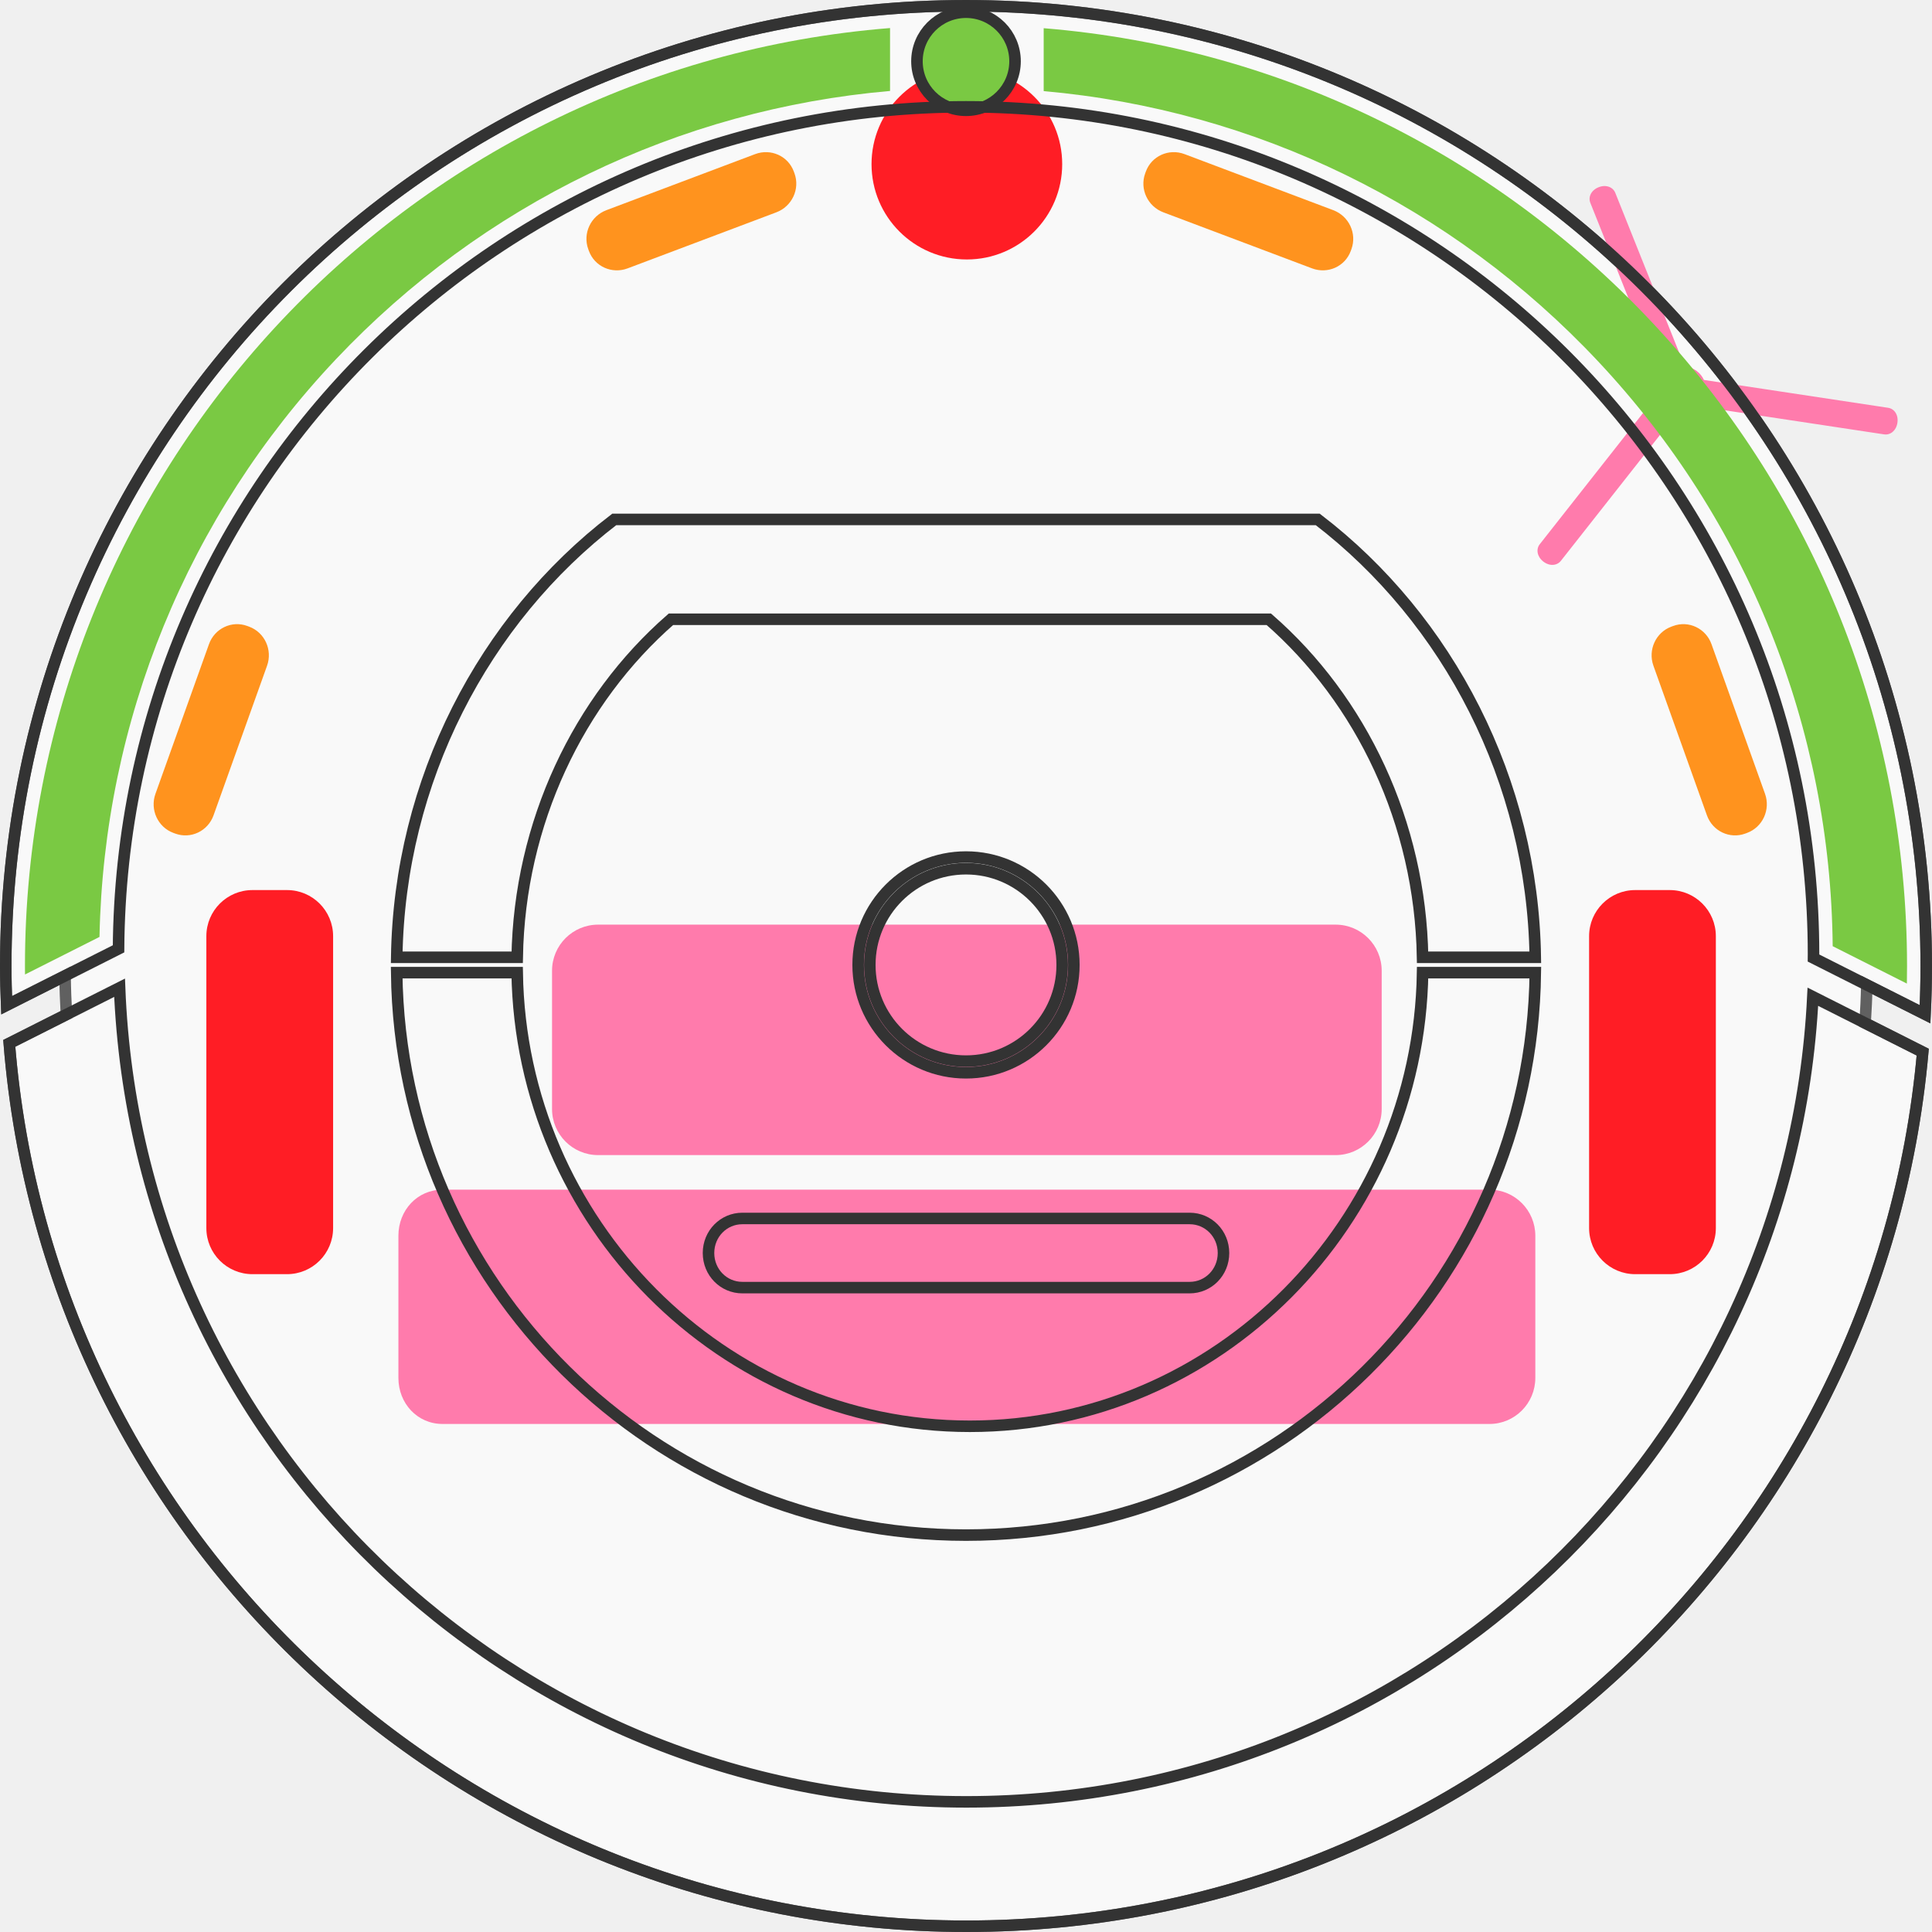
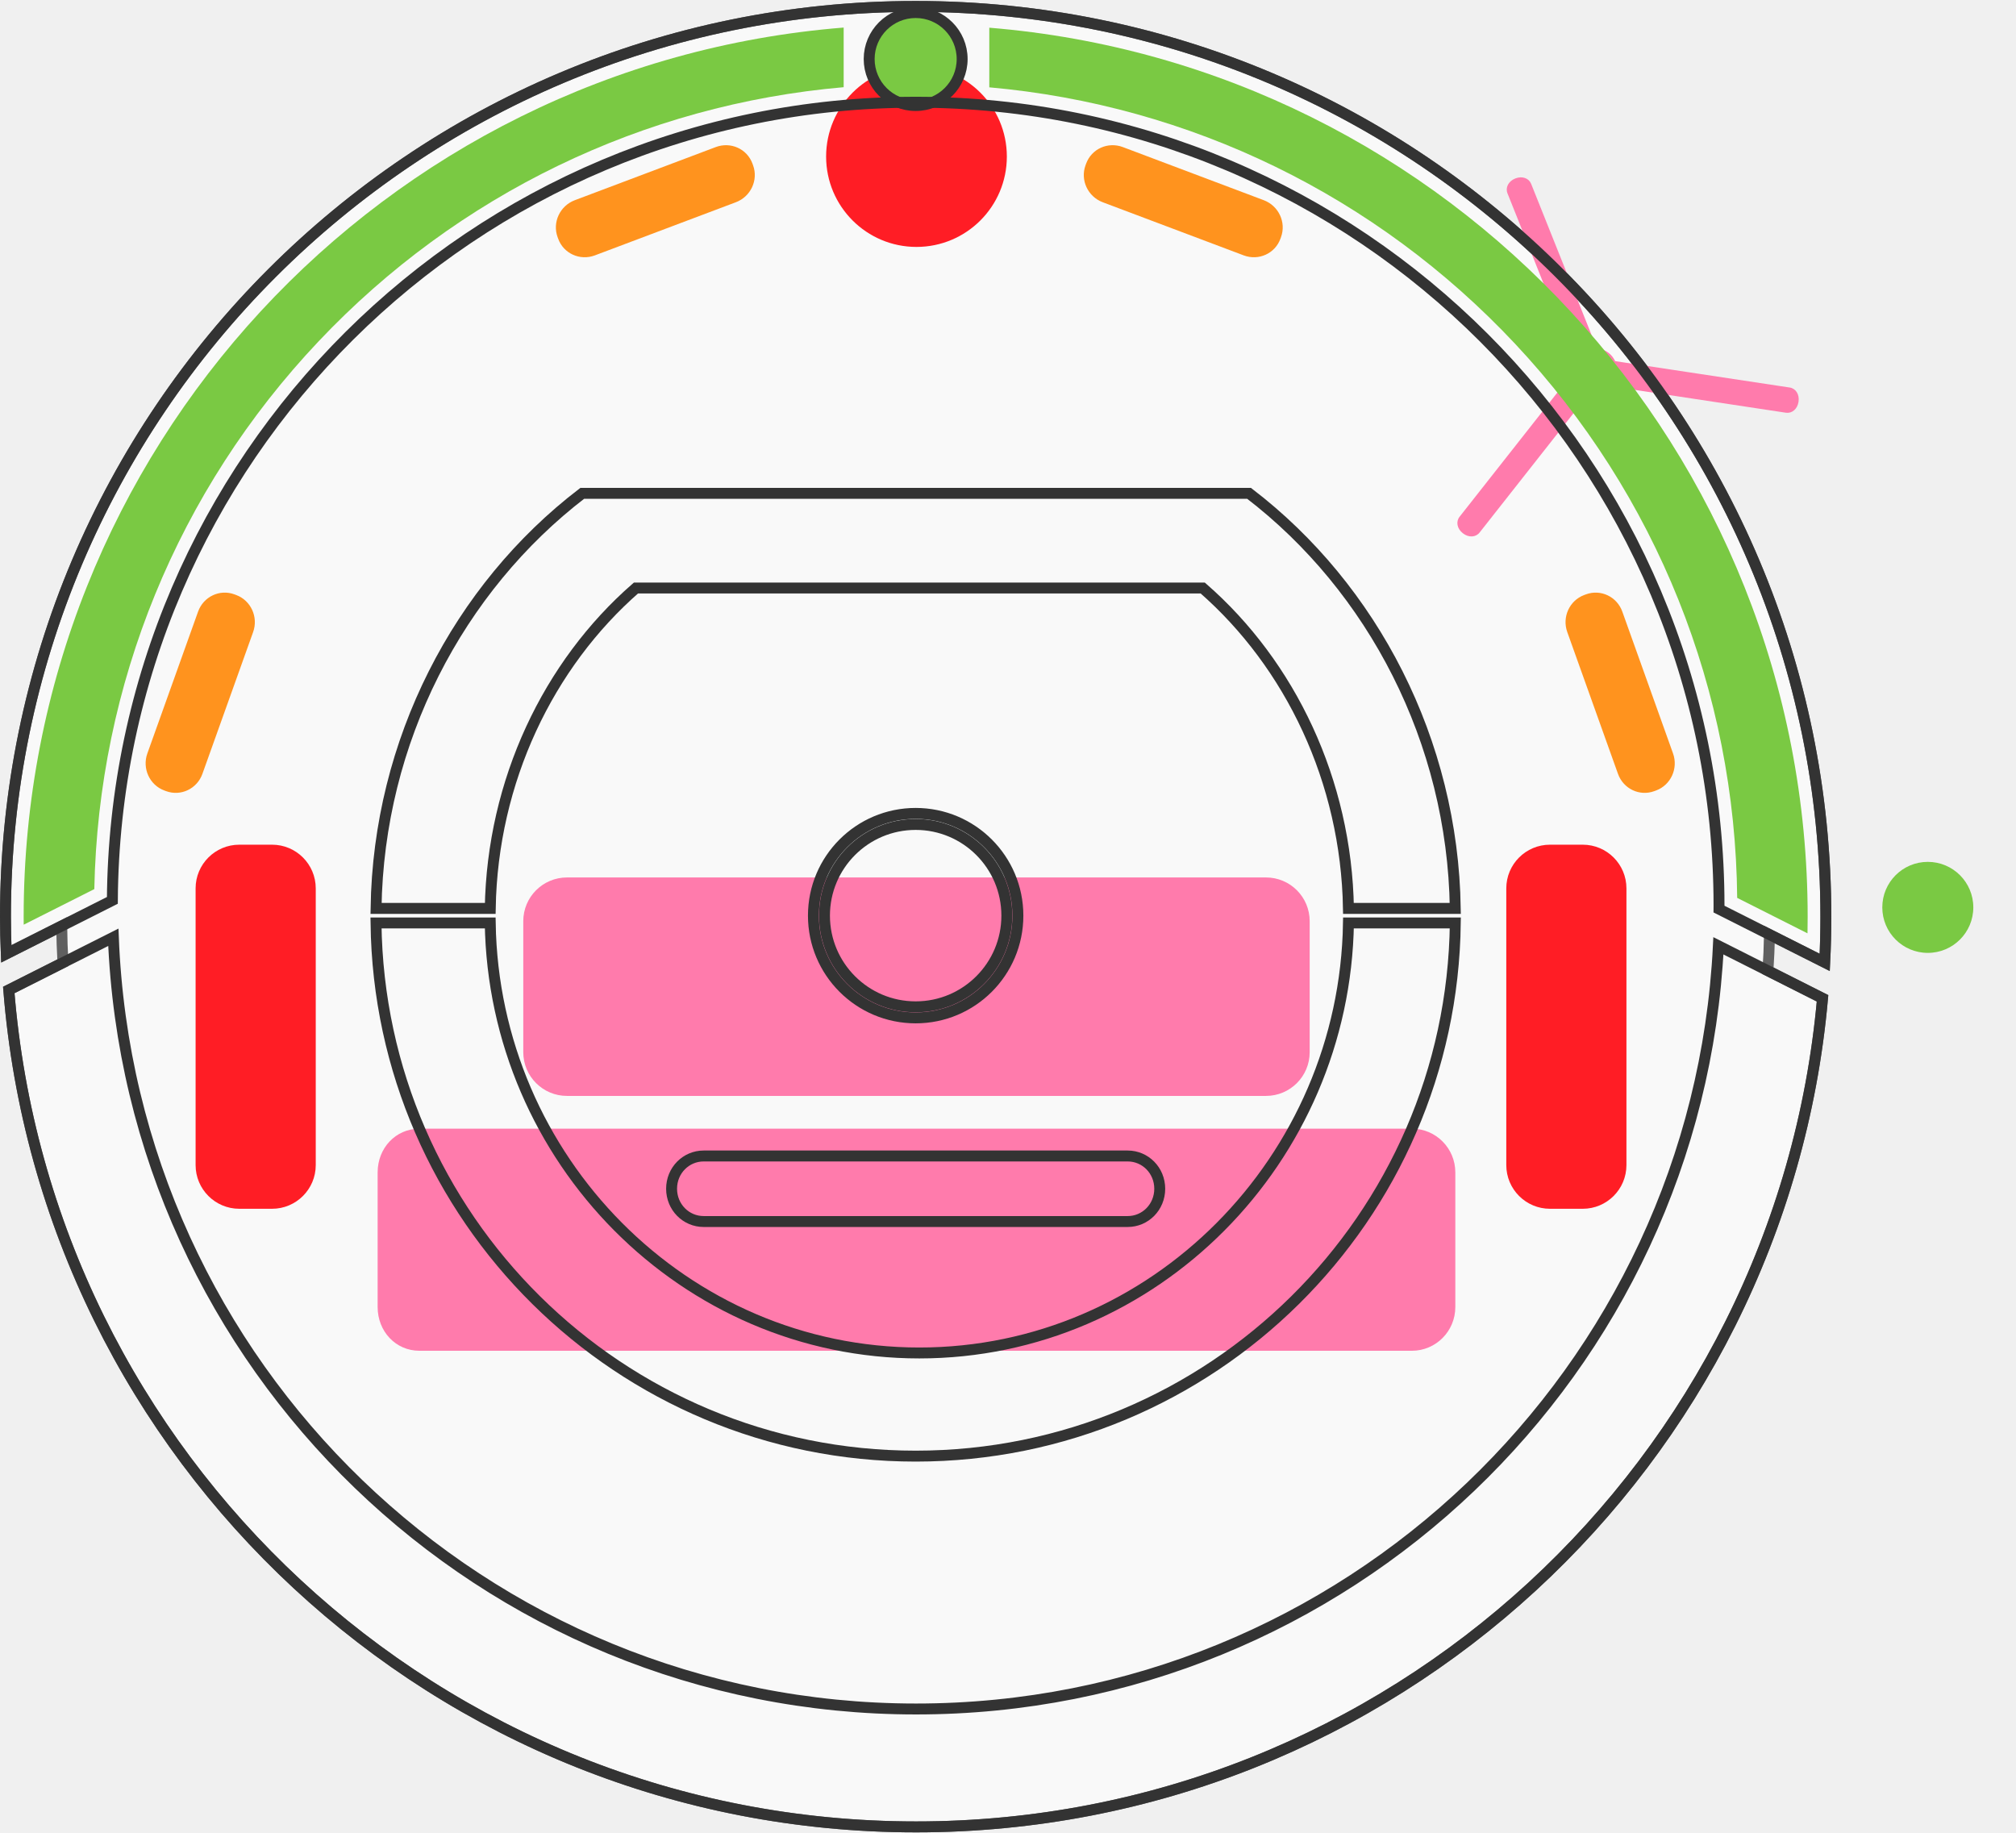
- <svg xmlns="http://www.w3.org/2000/svg" version="1.0" x="0px" y="0px" width="503px" height="503px" viewBox="0 0 503 503" enable-background="new 0 0 503 503" xml:space="preserve">
+ <svg xmlns="http://www.w3.org/2000/svg" version="1.0" x="0px" y="0px" width="553.725px" height="503.268px" viewBox="0 0 553.725 503.268" enable-background="new 0 0 553.725 503.268" xml:space="preserve">
  <g id="Background">
    <g opacity="0.6">
      <g>
-         <path fill="#FFFFFF" d="M501.187,264.061c0.206-4.161,0.313-8.348,0.313-12.561c0-138.071-111.929-250-250-250     s-250,111.929-250,250c0,3.424,0.088,6.828,0.225,10.219l15.215-7.67c0.04,3.382,0.167,6.744,0.349,10.09l-14.878,7.5     C12.667,400.291,120.31,501.5,251.601,501.5c130.511,0,237.646-100.015,248.988-227.576l-15-7.561     c0.21-3.297,0.368-6.608,0.44-9.941L501.187,264.061z" />
+         <path fill="#FFFFFF" d="M501.187,264.329c0.206-4.161,0.313-8.348,0.313-12.561c0-138.071-111.929-250-250-250     s-250,111.929-250,250c0,3.424,0.088,6.828,0.225,10.219l15.215-7.67c0.04,3.382,0.167,6.744,0.349,10.09l-14.878,7.5     c10.256,128.652,117.899,229.861,249.19,229.861c130.511,0,237.646-100.015,248.988-227.576l-15-7.561     c0.21-3.297,0.368-6.608,0.44-9.941L501.187,264.329z" />
      </g>
      <g>
-         <path fill="none" stroke="#000000" stroke-width="3" stroke-miterlimit="10" d="M501.187,264.061     c0.206-4.161,0.313-8.348,0.313-12.561c0-138.071-111.929-250-250-250s-250,111.929-250,250c0,3.424,0.088,6.828,0.225,10.219     l15.215-7.67c0.04,3.382,0.167,6.744,0.349,10.09l-14.878,7.5C12.667,400.291,120.31,501.5,251.601,501.5     c130.511,0,237.646-100.015,248.988-227.576l-15-7.561c0.21-3.297,0.368-6.608,0.44-9.941L501.187,264.061z" />
+         <path fill="none" stroke="#000000" stroke-width="3" stroke-miterlimit="10" d="M501.187,264.329     c0.206-4.161,0.313-8.348,0.313-12.561c0-138.071-111.929-250-250-250s-250,111.929-250,250c0,3.424,0.088,6.828,0.225,10.219     l15.215-7.67c0.04,3.382,0.167,6.744,0.349,10.09l-14.878,7.5c10.256,128.652,117.899,229.861,249.19,229.861     c130.511,0,237.646-100.015,248.988-227.576l-15-7.561c0.21-3.297,0.368-6.608,0.44-9.941L501.187,264.329z" />
      </g>
    </g>
+     <rect x="2.725" fill="none" width="551" height="502" />
  </g>
  <g id="CliffDetectors">
-     <path id="CliffLeft" fill="#FF931E" d="M55.595,212.277c-1.473,4.117-5.945,6.24-9.991,4.741l-0.473-0.175   c-4.046-1.499-6.132-6.051-4.66-10.168l13.933-38.955c1.473-4.117,5.945-6.24,9.991-4.741l0.473,0.175   c4.046,1.499,6.132,6.051,4.66,10.168L55.595,212.277z" />
-     <path id="CliffRight" fill="#FF931E" d="M444.404,212.277c1.473,4.117,5.945,6.24,9.991,4.741l0.473-0.175   c4.046-1.499,6.132-6.051,4.66-10.168l-13.933-38.955c-1.473-4.117-5.945-6.24-9.991-4.741l-0.473,0.175   c-4.046,1.499-6.132,6.051-4.66,10.168L444.404,212.277z" />
-     <path id="CliffFrontLeft" fill="#FF931E" d="M163.401,69.872c-4.091,1.542-8.604-0.494-10.08-4.547l-0.173-0.474   c-1.477-4.054,0.644-8.59,4.735-10.133l38.713-14.591c4.091-1.542,8.604,0.494,10.08,4.547l0.173,0.474   c1.477,4.054-0.644,8.59-4.735,10.133L163.401,69.872z" />
-     <path id="CliffFrontRight" fill="#FF931E" d="M341.598,69.872c4.091,1.542,8.604-0.494,10.08-4.547l0.173-0.474   c1.477-4.054-0.645-8.59-4.735-10.133l-38.714-14.591c-4.091-1.542-8.604,0.494-10.08,4.547l-0.173,0.474   c-1.477,4.054,0.645,8.59,4.735,10.133L341.598,69.872z" />
+     <path id="CliffLeft" fill="#FF931E" d="M55.595,212.545c-1.473,4.117-5.945,6.24-9.991,4.741l-0.473-0.175   c-4.046-1.499-6.132-6.051-4.66-10.168l13.933-38.955c1.473-4.117,5.945-6.24,9.991-4.741l0.473,0.175   c4.046,1.499,6.132,6.051,4.66,10.168L55.595,212.545z" />
+     <path id="CliffRight" fill="#FF931E" d="M444.404,212.545c1.473,4.117,5.945,6.24,9.991,4.741l0.473-0.175   c4.046-1.499,6.132-6.051,4.66-10.168l-13.933-38.955c-1.473-4.117-5.945-6.24-9.991-4.741l-0.473,0.175   c-4.046,1.499-6.132,6.051-4.66,10.168L444.404,212.545z" />
+     <path id="CliffFrontLeft" fill="#FF931E" d="M163.401,70.14c-4.091,1.542-8.604-0.494-10.08-4.547l-0.173-0.474   c-1.477-4.054,0.644-8.59,4.735-10.133l38.713-14.591c4.091-1.542,8.604,0.494,10.08,4.547l0.173,0.474   c1.477,4.054-0.644,8.59-4.735,10.133L163.401,70.14z" />
+     <path id="CliffFrontRight" fill="#FF931E" d="M341.598,70.14c4.091,1.542,8.604-0.494,10.08-4.547l0.173-0.474   c1.477-4.054-0.645-8.59-4.735-10.133l-38.714-14.591c-4.091-1.542-8.604,0.494-10.08,4.547l-0.173,0.474   c-1.477,4.054,0.645,8.59,4.735,10.133L341.598,70.14z" />
  </g>
  <g id="Wheels">
-     <path id="WheelRight" fill="#FF1D25" d="M446.725,319.732c0,6.627-5.373,12-12,12h-9c-6.627,0-12-5.373-12-12v-76   c0-6.627,5.373-12,12-12h9c6.627,0,12,5.373,12,12V319.732z" />
-     <path id="WheelLeft" fill="#FF1D25" d="M86.725,319.732c0,6.627-5.373,12-12,12h-9c-6.627,0-12-5.373-12-12v-76   c0-6.627,5.373-12,12-12h9c6.627,0,12,5.373,12,12V319.732z" />
-     <circle id="CasterWheel" fill="#FF1D25" cx="251.725" cy="42.732" r="24.82" />
+     <path id="WheelRight" fill="#FF1D25" d="M446.725,320c0,6.627-5.373,12-12,12h-9c-6.627,0-12-5.373-12-12v-76   c0-6.627,5.373-12,12-12h9c6.627,0,12,5.373,12,12V320z" />
+     <path id="WheelLeft" fill="#FF1D25" d="M86.725,320c0,6.627-5.373,12-12,12h-9c-6.627,0-12-5.373-12-12v-76c0-6.627,5.373-12,12-12   h9c6.627,0,12,5.373,12,12V320z" />
+     <circle id="CasterWheel" fill="#FF1D25" cx="251.725" cy="43" r="24.82" />
  </g>
  <g id="Motors">
-     <path id="MainBrush" fill="#FF7BAC" d="M399.725,358.732c0,6.627-5.344,12-11.937,12H115.225c-6.593,0-11.5-5.373-11.5-12v-37   c0-6.627,4.907-12,11.5-12h272.563c6.593,0,11.937,5.373,11.937,12V358.732z" />
-     <path id="Vacuum" fill="#FF7BAC" d="M359.725,288.732c0,6.627-5.373,12-12,12h-192c-6.627,0-12-5.373-12-12v-36   c0-6.627,5.373-12,12-12h192c6.627,0,12,5.373,12,12V288.732z" />
-     <path id="SideBrush" fill="#FF7BAC" d="M406.38,146.012l30.509-38.754c0.125,0.027,0.25,0.058,0.378,0.077   c1.884,0.285,3.692-0.342,4.986-1.547l48.274,7.301c1.626,0.246,3.159-0.968,3.468-3.015c0.31-2.048-0.795-3.66-2.421-3.906   l-47.953-7.252c-0.814-1.781-2.479-3.131-4.56-3.445c-0.147-0.022-0.294-0.033-0.441-0.044l-18.073-45.21   c-0.611-1.526-2.434-2.234-4.356-1.466c-1.923,0.769-2.754,2.538-2.144,4.064l18.542,46.383c-0.164,0.414-0.288,0.85-0.357,1.308   c-0.076,0.503-0.08,1-0.033,1.484c-0.13,0.112-0.255,0.233-0.365,0.372l-30.954,39.322c-1.017,1.292-0.719,3.225,0.909,4.505   C403.414,147.469,405.363,147.304,406.38,146.012z" />
+     <path id="MainBrush" fill="#FF7BAC" d="M399.725,359c0,6.627-5.344,12-11.937,12H115.225c-6.593,0-11.5-5.373-11.5-12v-37   c0-6.627,4.907-12,11.5-12h272.563c6.593,0,11.937,5.373,11.937,12V359z" />
+     <path id="Vacuum" fill="#FF7BAC" d="M359.725,289c0,6.627-5.373,12-12,12h-192c-6.627,0-12-5.373-12-12v-36c0-6.627,5.373-12,12-12   h192c6.627,0,12,5.373,12,12V289z" />
+     <path id="SideBrush" fill="#FF7BAC" d="M406.38,146.28l30.509-38.754c0.125,0.027,0.25,0.058,0.378,0.077   c1.884,0.285,3.692-0.342,4.986-1.547l48.274,7.301c1.626,0.246,3.159-0.968,3.468-3.015c0.31-2.048-0.795-3.66-2.421-3.906   l-47.953-7.252c-0.814-1.781-2.479-3.131-4.56-3.445c-0.147-0.022-0.294-0.033-0.441-0.044l-18.073-45.21   c-0.611-1.526-2.434-2.234-4.356-1.466c-1.923,0.769-2.754,2.538-2.144,4.064l18.542,46.383c-0.164,0.414-0.288,0.85-0.357,1.308   c-0.076,0.503-0.08,1-0.033,1.484c-0.13,0.112-0.255,0.233-0.365,0.372l-30.954,39.322c-1.017,1.292-0.719,3.225,0.909,4.505   C403.414,147.737,405.363,147.572,406.38,146.28z" />
  </g>
  <g id="Bumpers">
-     <path id="BumperLeft" fill="#7AC943" d="M6.512,253.706c-0.008-0.75-0.012-1.484-0.012-2.206C6.5,123.67,105,17.416,231.725,7.303   v16.378c-55.018,4.78-106.08,29.456-144.223,69.804c-38.68,40.916-60.486,94.233-61.598,150.445L6.512,253.706z" />
-     <path id="BumperRight" fill="#7AC943" d="M477.145,246.342c-0.525-56.785-22.148-110.76-61.023-152.206   c-38.102-40.621-89.227-65.514-144.396-70.417V7.342C398.196,17.673,496.5,123.907,496.5,251.5c0,1.515-0.015,3.043-0.043,4.578   L477.145,246.342z" />
-     <circle id="WallSensor" fill="#7AC943" cx="251.5" cy="15.949" r="12.5" />
+     <path id="BumperLeft" fill="#7AC943" d="M6.512,253.974c-0.008-0.75-0.012-1.484-0.012-2.206C6.5,123.938,105,17.684,231.725,7.571   v16.378c-55.018,4.78-106.08,29.456-144.223,69.804c-38.68,40.916-60.486,94.233-61.598,150.445L6.512,253.974z" />
+     <path id="BumperRight" fill="#7AC943" d="M477.145,246.61c-0.525-56.785-22.148-110.76-61.023-152.206   c-38.102-40.621-89.227-65.514-144.396-70.417V7.61C398.196,17.941,496.5,124.175,496.5,251.768c0,1.515-0.015,3.043-0.043,4.578   L477.145,246.61z" />
+     <circle id="VirtualWall" fill="#7AC943" cx="251.5" cy="16.217" r="12.5" />
+     <circle id="Wall" fill="#7AC943" cx="529.5" cy="249.217" r="12.5" />
  </g>
  <g id="Roomba">
-     <path fill="none" stroke="#333333" stroke-width="3" stroke-miterlimit="10" d="M30.864,247.029   C31.637,125.827,130.116,27.81,251.5,27.81c121.863,0,220.654,98.791,220.654,220.655c0,0.319-0.011,0.636-0.012,0.956   l29.044,14.641c0.206-4.161,0.313-8.348,0.313-12.561c0-138.071-111.929-250-250-250s-250,111.929-250,250   c0,3.424,0.088,6.828,0.225,10.219L30.864,247.029z" />
-     <path fill="none" stroke="#333333" stroke-width="3" stroke-miterlimit="10" d="M471.981,259.502   c-5.752,116.734-102.218,209.616-220.38,209.616c-118.95,0-215.9-94.128-220.468-211.958L2.411,271.639   C12.667,400.291,120.31,501.5,251.601,501.5c130.511,0,237.646-100.015,248.988-227.576L471.981,259.502z" />
-     <path fill="none" stroke="#333333" stroke-width="3" stroke-miterlimit="10" d="M318.54,326.232c0,5.029-3.943,9-8.808,9H193.27   c-4.865,0-8.809-3.971-8.809-9l0,0c0-5.03,3.943-9,8.809-9h116.462C314.597,317.232,318.54,321.202,318.54,326.232L318.54,326.232z   " />
-     <circle fill="none" stroke="#333333" stroke-width="3" stroke-miterlimit="10" cx="251.5" cy="15.949" r="12.769" />
-     <circle fill="none" stroke="#333333" stroke-width="3" stroke-miterlimit="10" cx="251.5" cy="251.219" r="28.081" />
-     <circle fill="none" stroke="#333333" stroke-width="3" stroke-miterlimit="10" cx="251.5" cy="251.219" r="25.045" />
-     <path fill="none" stroke="#333333" stroke-width="3" stroke-miterlimit="10" d="M134.653,249.232c0.594-35,15.953-67,40.024-88   h155.669c24.072,21,39.431,53,40.025,88h29.341c-0.688-46-22.673-88-56.634-114H159.922c-33.96,26-55.947,68-56.634,114H134.653z" />
-     <path fill="none" stroke="#333333" stroke-width="3" stroke-miterlimit="10" d="M370.376,253.232   c-1.018,65-53.393,118.102-117.865,118.102s-116.846-53.102-117.863-118.102h-31.371c0.971,81,66.954,146.436,148.223,146.436   c81.269,0,147.251-65.436,148.222-146.436H370.376z" />
+     <path fill="none" stroke="#333333" stroke-width="3" stroke-miterlimit="10" d="M30.864,247.297   c0.773-121.202,99.252-219.22,220.636-219.22c121.863,0,220.654,98.791,220.654,220.655c0,0.319-0.011,0.636-0.012,0.956   l29.044,14.641c0.206-4.161,0.313-8.348,0.313-12.561c0-138.071-111.929-250-250-250s-250,111.929-250,250   c0,3.424,0.088,6.828,0.225,10.219L30.864,247.297z" />
+     <path fill="none" stroke="#333333" stroke-width="3" stroke-miterlimit="10" d="M471.981,259.771   c-5.752,116.734-102.218,209.616-220.38,209.616c-118.95,0-215.9-94.128-220.468-211.958L2.411,271.907   c10.256,128.652,117.899,229.861,249.19,229.861c130.511,0,237.646-100.015,248.988-227.576L471.981,259.771z" />
+     <path fill="none" stroke="#333333" stroke-width="3" stroke-miterlimit="10" d="M318.54,326.5c0,5.029-3.943,9-8.808,9H193.27   c-4.865,0-8.809-3.971-8.809-9l0,0c0-5.03,3.943-9,8.809-9h116.462C314.597,317.5,318.54,321.47,318.54,326.5L318.54,326.5z" />
+     <circle fill="none" stroke="#333333" stroke-width="3" stroke-miterlimit="10" cx="251.5" cy="16.217" r="12.769" />
+     <circle fill="none" stroke="#333333" stroke-width="3" stroke-miterlimit="10" cx="251.5" cy="251.487" r="28.081" />
+     <circle fill="none" stroke="#333333" stroke-width="3" stroke-miterlimit="10" cx="251.5" cy="251.487" r="25.045" />
+     <path fill="none" stroke="#333333" stroke-width="3" stroke-miterlimit="10" d="M134.653,249.5c0.594-35,15.953-67,40.024-88   h155.669c24.072,21,39.431,53,40.025,88h29.341c-0.688-46-22.673-88-56.634-114H159.922c-33.96,26-55.947,68-56.634,114H134.653z" />
+     <path fill="none" stroke="#333333" stroke-width="3" stroke-miterlimit="10" d="M370.376,253.5   c-1.018,65-53.393,118.102-117.865,118.102S135.666,318.5,134.648,253.5h-31.371c0.971,81,66.954,146.436,148.223,146.436   c81.269,0,147.251-65.436,148.222-146.436H370.376z" />
  </g>
</svg>
